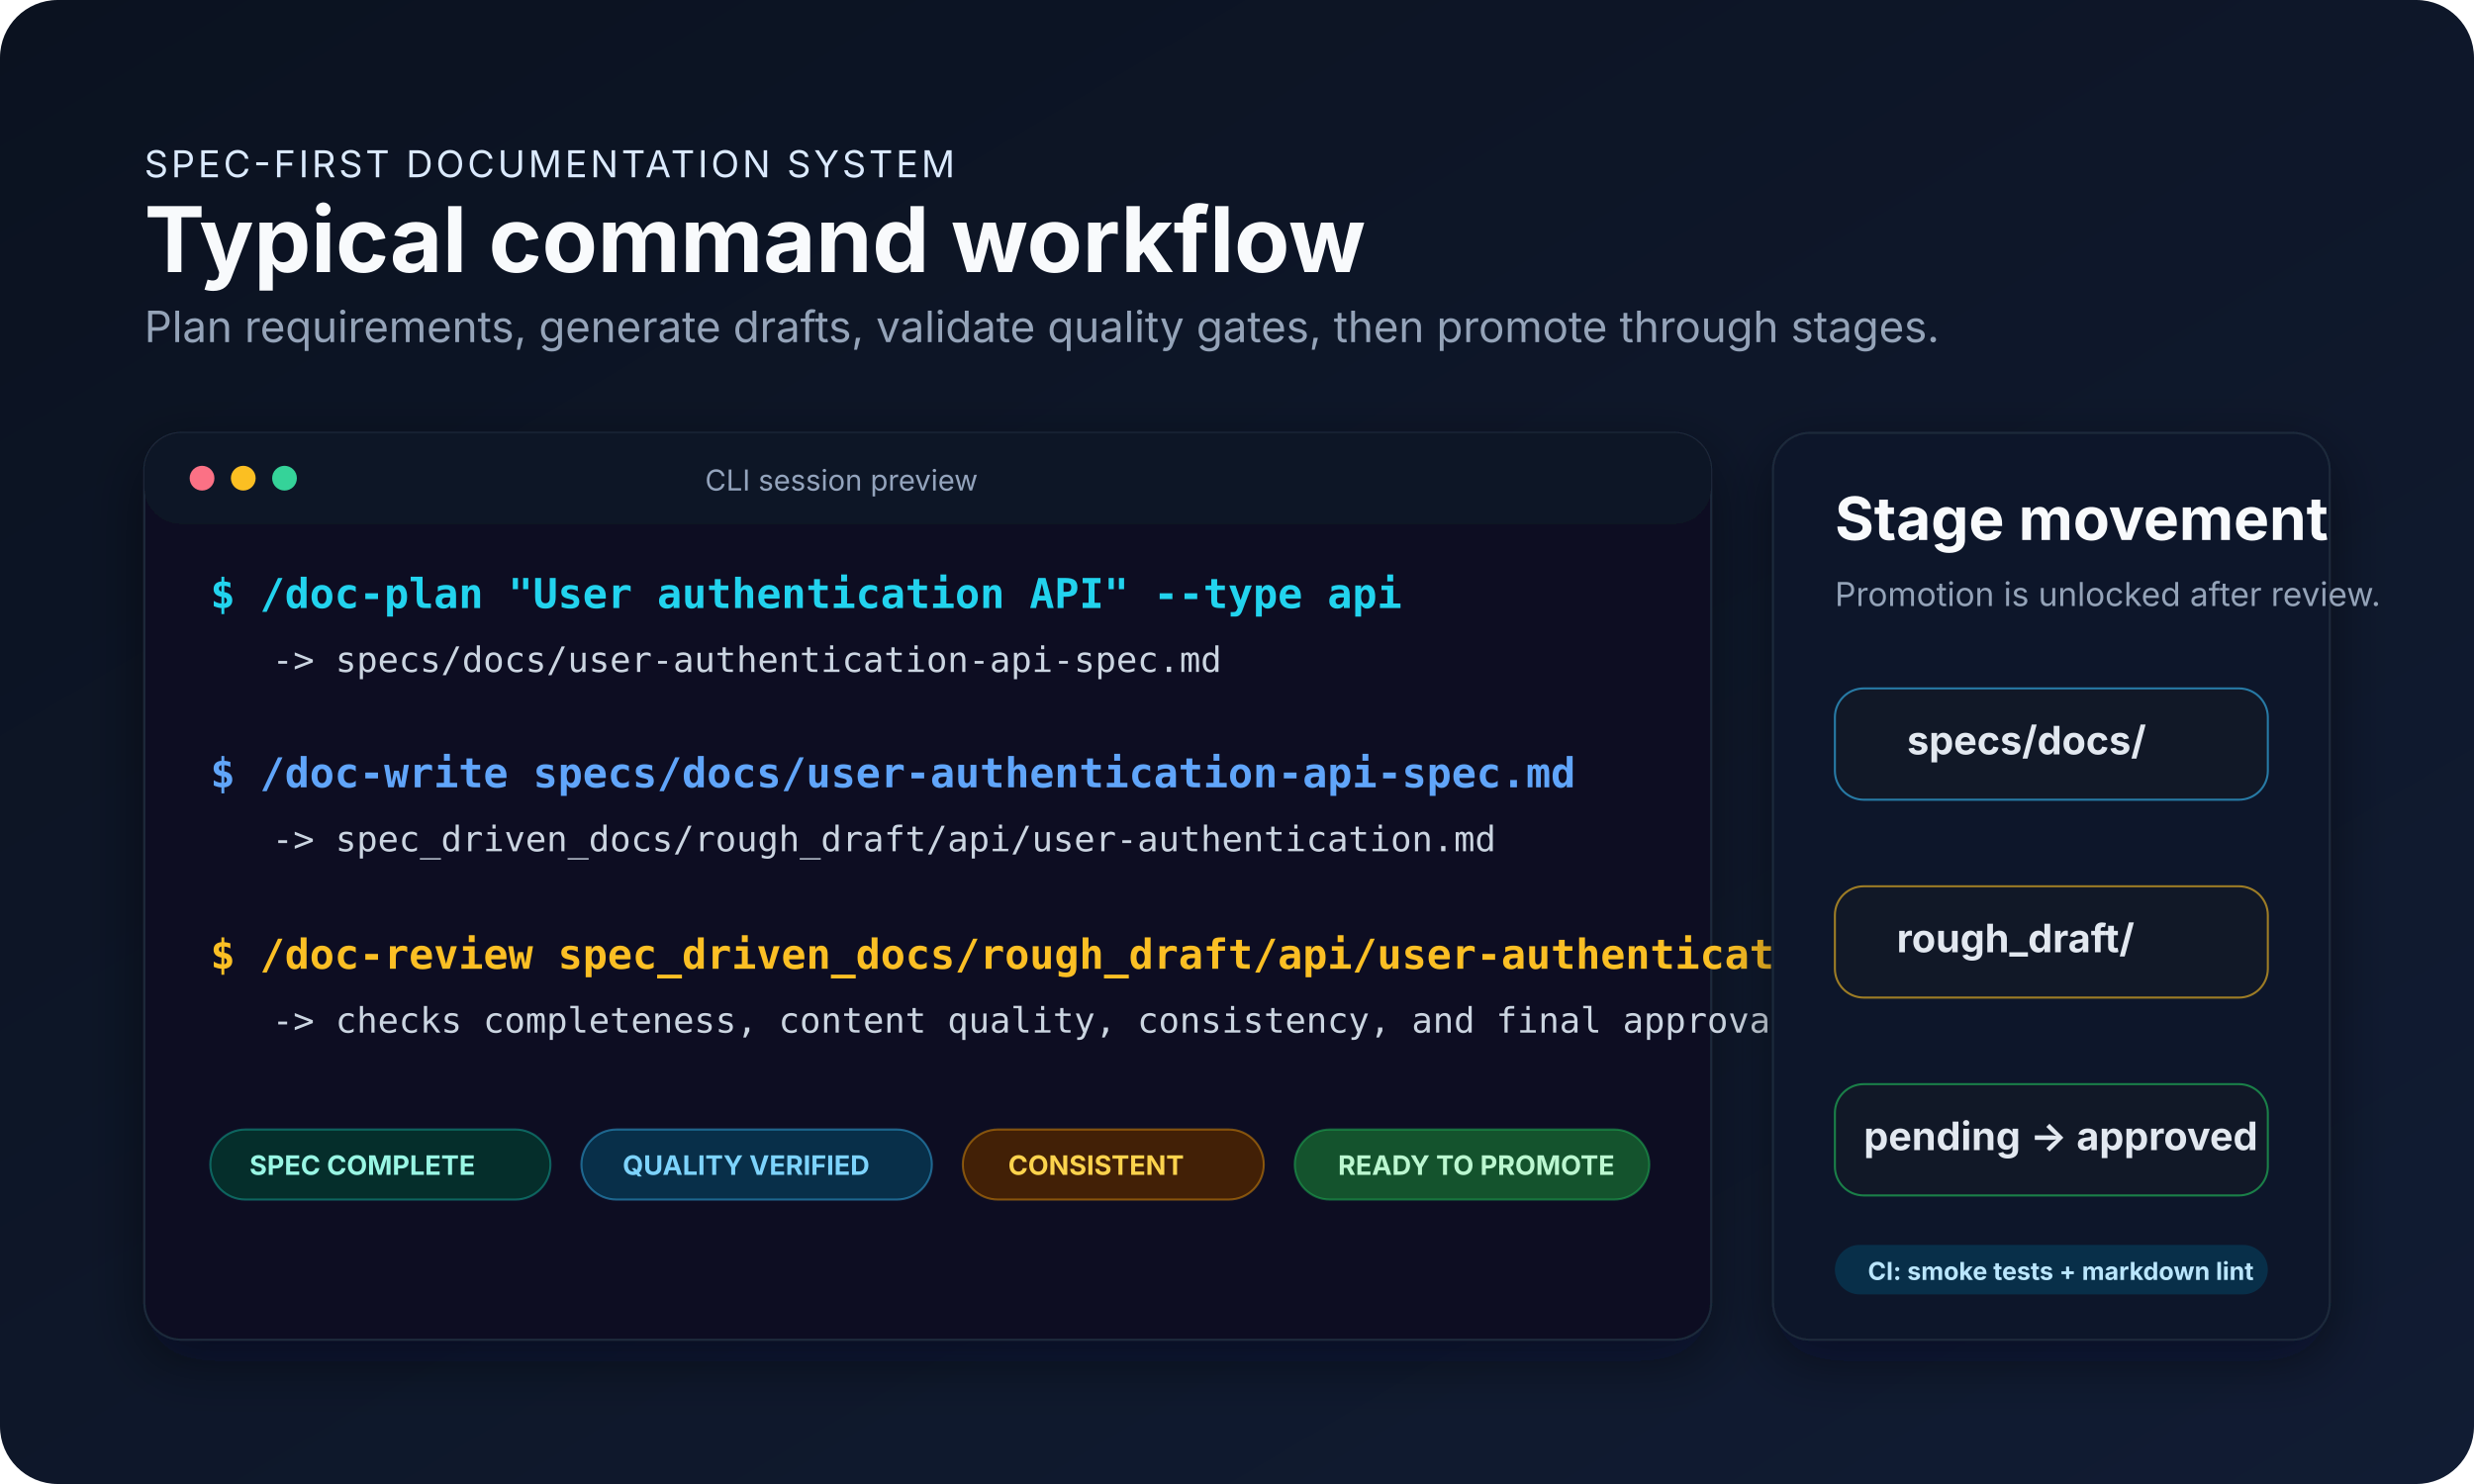
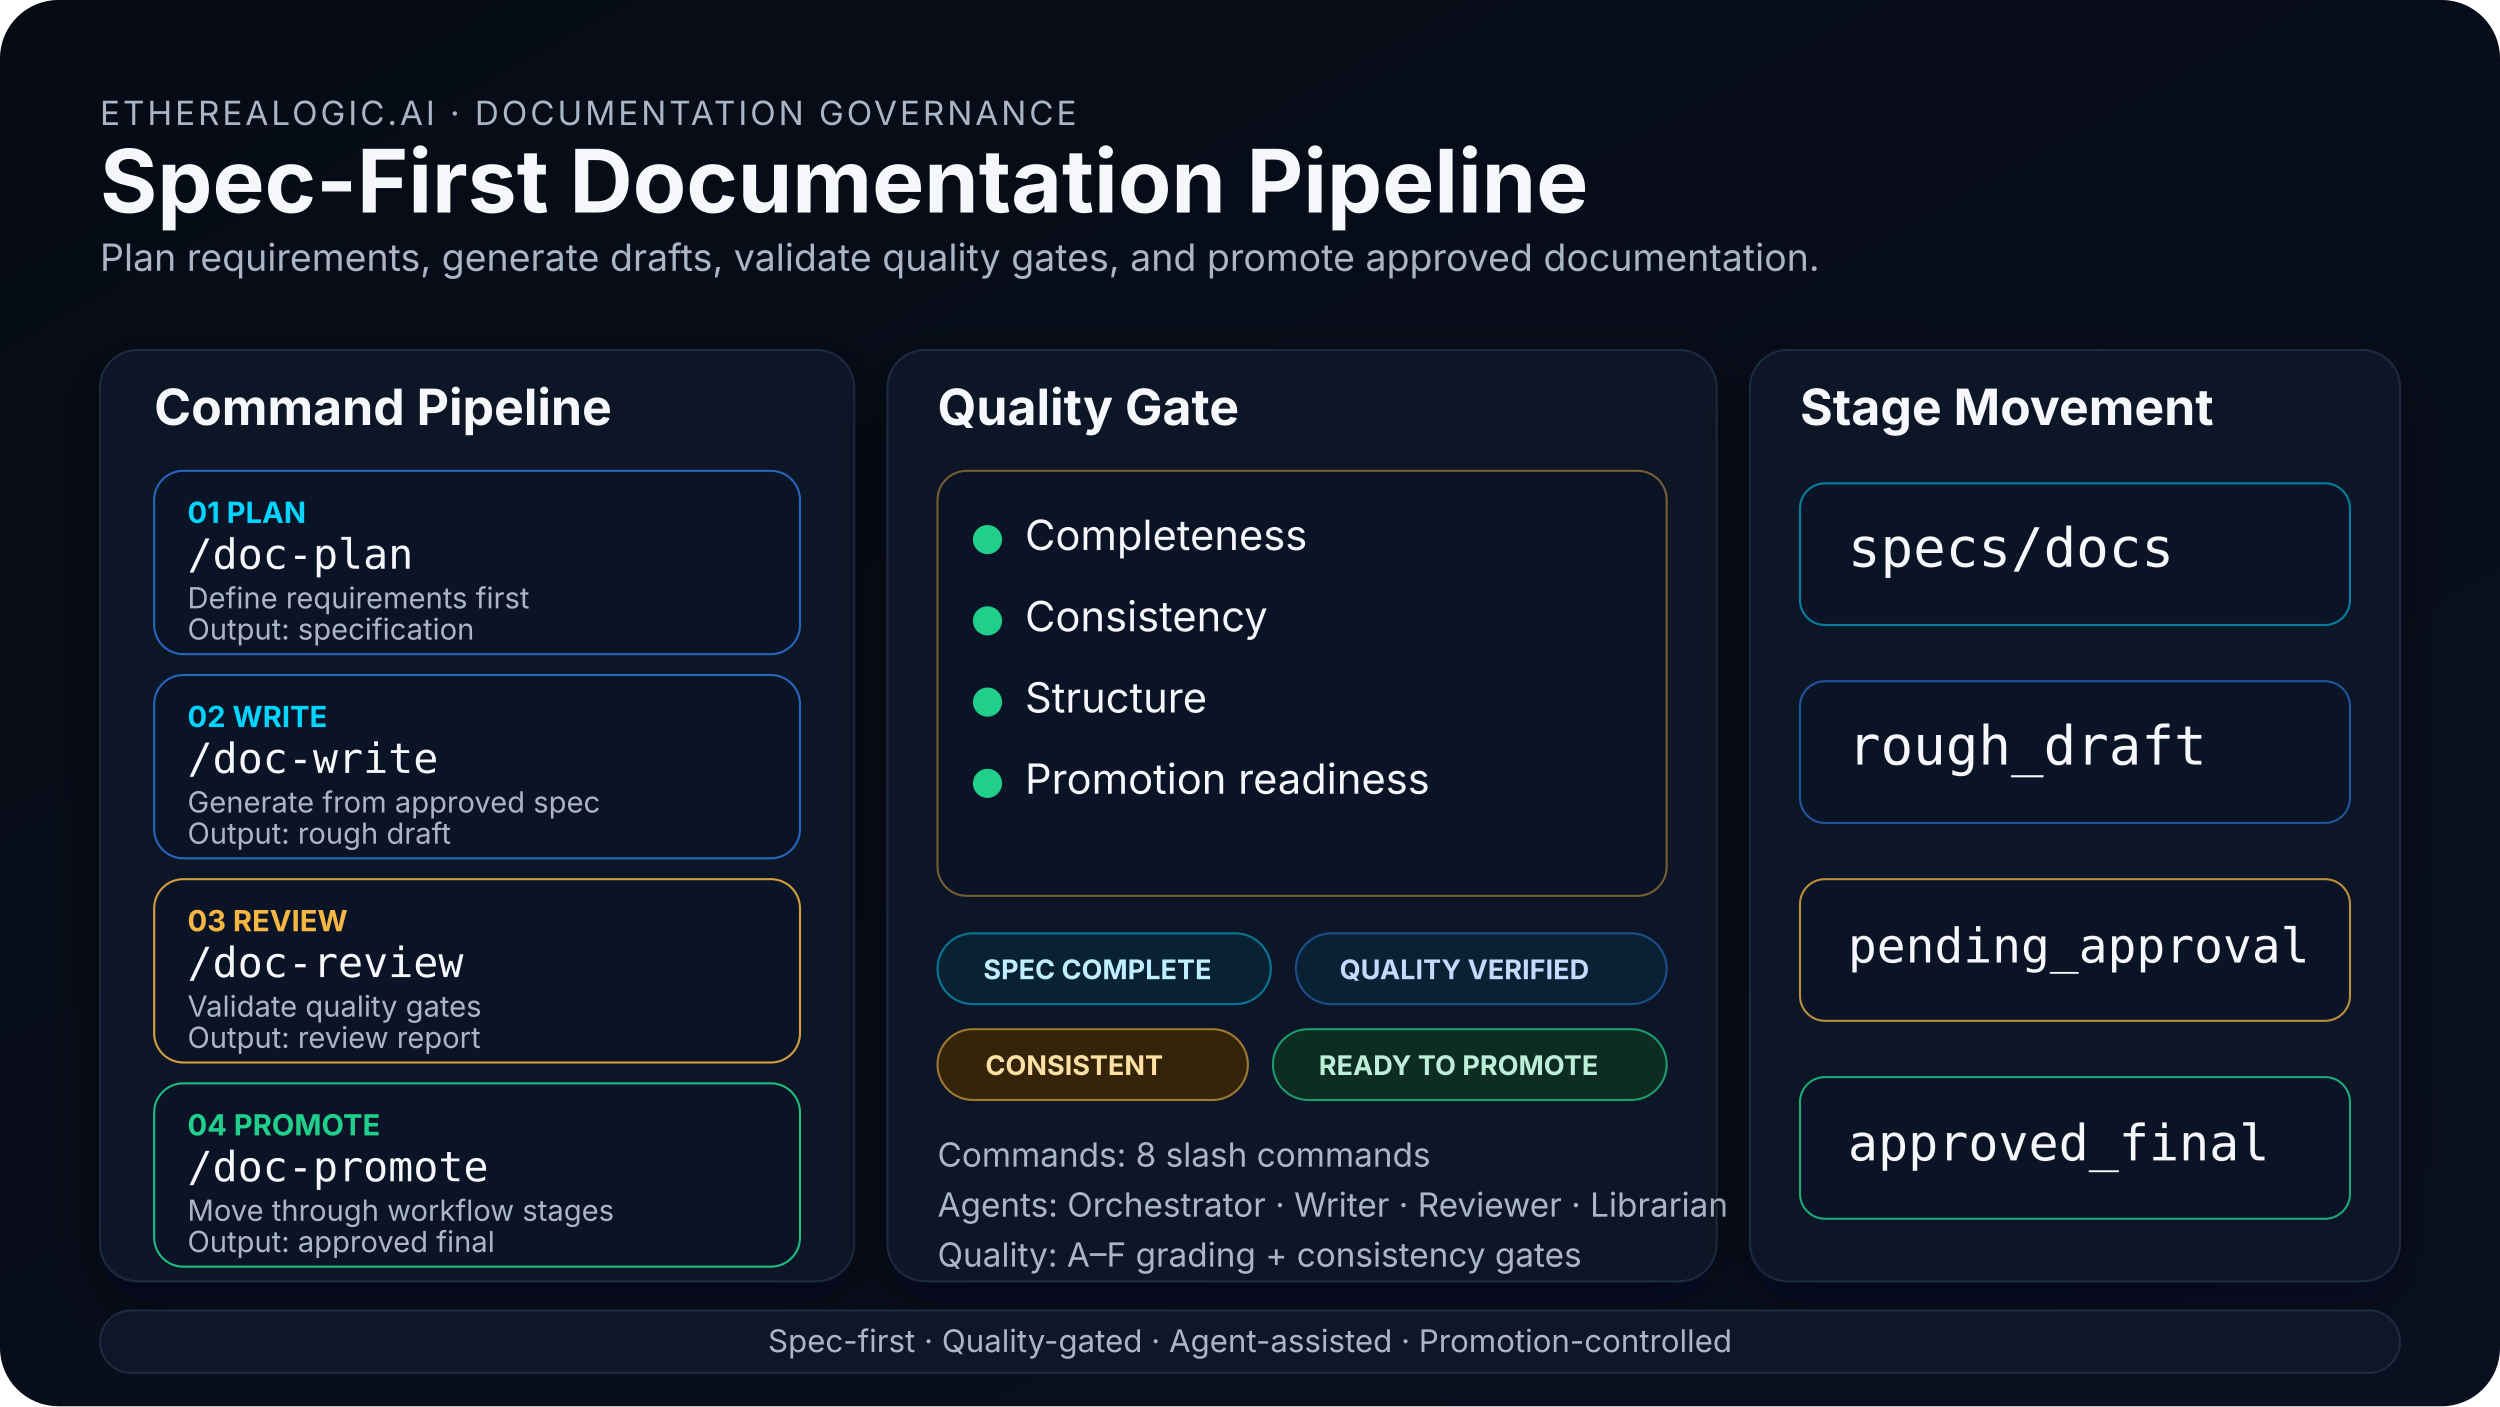
- <svg xmlns="http://www.w3.org/2000/svg" viewBox="0 0 1200 720" role="img" aria-labelledby="title desc">
+ <svg xmlns="http://www.w3.org/2000/svg" viewBox="0 0 1200 675" role="img" aria-labelledby="title desc">
  <defs>
    <linearGradient id="bg" x1="0" y1="0" x2="1" y2="1">
-       <stop offset="0%" stop-color="#0b1220" />
-       <stop offset="100%" stop-color="#111c33" />
+       <stop offset="0%" stop-color="#060B14" />
+       <stop offset="100%" stop-color="#0A1020" />
    </linearGradient>
-     <linearGradient id="accent" x1="0" y1="0" x2="1" y2="0">
-       <stop offset="0%" stop-color="#38bdf8" />
-       <stop offset="100%" stop-color="#34d399" />
+     <linearGradient id="lineBlue" x1="0" y1="0" x2="1" y2="1">
+       <stop offset="0%" stop-color="#00D4FF" />
+       <stop offset="100%" stop-color="#2F80ED" />
    </linearGradient>
    <filter id="shadow" x="-20%" y="-20%" width="140%" height="140%">
-       <feDropShadow dx="0" dy="10" stdDeviation="14" flood-color="#020617" flood-opacity="0.45" />
+       <feDropShadow dx="0" dy="10" stdDeviation="12" flood-color="#020611" flood-opacity="0.5" />
    </filter>
  </defs>
-   <rect width="1200" height="720" fill="url(#bg)" rx="28" />
-   <text x="70" y="86" fill="#dbeafe" font-size="18" font-family="Inter, Segoe UI, Arial, sans-serif" letter-spacing="1.5">
-     SPEC-FIRST DOCUMENTATION SYSTEM
-   </text>
-   <text x="70" y="132" fill="#f8fafc" font-size="44" font-weight="700" font-family="Inter, Segoe UI, Arial, sans-serif">
-     Typical command workflow
-   </text>
-   <text x="70" y="166" fill="#94a3b8" font-size="21" font-family="Inter, Segoe UI, Arial, sans-serif">
-     Plan requirements, generate drafts, validate quality gates, then promote through stages.
-   </text>
+   <rect width="1200" height="675" rx="28" fill="url(#bg)" />
+   <text x="48" y="60" fill="#AAB6C5" font-size="16" letter-spacing="1.4" font-family="Inter, Segoe UI, Arial, sans-serif">ETHEREALOGIC.AI · DOCUMENTATION GOVERNANCE</text>
+   <text x="48" y="102" fill="#F5F7FA" font-size="42" font-weight="700" font-family="Inter, Segoe UI, Arial, sans-serif">Spec-First Documentation Pipeline</text>
+   <text x="48" y="130" fill="#AAB6C5" font-size="18" font-family="Inter, Segoe UI, Arial, sans-serif">Plan requirements, generate drafts, validate quality gates, and promote approved documentation.</text>
  <g filter="url(#shadow)">
-     <rect x="70" y="210" width="760" height="440" rx="18" fill="#0a1120" stroke="#1e293b" />
-     <rect x="70" y="210" width="760" height="44" rx="18" fill="#111827" />
-     <circle cx="98" cy="232" r="6" fill="#fb7185" />
-     <circle cx="118" cy="232" r="6" fill="#fbbf24" />
-     <circle cx="138" cy="232" r="6" fill="#34d399" />
-     <text x="342" y="238" fill="#93a4bd" font-size="14" font-family="Inter, Segoe UI, Arial, sans-serif">
-       CLI session preview
-     </text>
+     <rect x="48" y="168" width="362" height="447" rx="18" fill="#101827" stroke="#1E2A3E" />
  </g>
-   <text x="102" y="295" fill="#22d3ee" font-size="20" font-weight="700" font-family="JetBrains Mono, SFMono-Regular, Consolas, monospace">
-     $ /doc-plan "User authentication API" --type api
-   </text>
-   <text x="132" y="326" fill="#cbd5e1" font-size="17" font-family="JetBrains Mono, SFMono-Regular, Consolas, monospace">
-     -&gt; specs/docs/user-authentication-api-spec.md
-   </text>
-   <text x="102" y="382" fill="#60a5fa" font-size="20" font-weight="700" font-family="JetBrains Mono, SFMono-Regular, Consolas, monospace">
-     $ /doc-write specs/docs/user-authentication-api-spec.md
-   </text>
-   <text x="132" y="413" fill="#cbd5e1" font-size="17" font-family="JetBrains Mono, SFMono-Regular, Consolas, monospace">
-     -&gt; spec_driven_docs/rough_draft/api/user-authentication.md
-   </text>
-   <text x="102" y="470" fill="#fbbf24" font-size="20" font-weight="700" font-family="JetBrains Mono, SFMono-Regular, Consolas, monospace">
-     $ /doc-review spec_driven_docs/rough_draft/api/user-authentication.md --fix
-   </text>
-   <text x="132" y="501" fill="#cbd5e1" font-size="17" font-family="JetBrains Mono, SFMono-Regular, Consolas, monospace">
-     -&gt; checks completeness, content quality, consistency, and final approval
-   </text>
-   <rect x="102" y="548" width="165" height="34" rx="17" fill="#052e2b" stroke="#14b8a6" stroke-opacity="0.45" />
-   <rect x="282" y="548" width="170" height="34" rx="17" fill="#082f49" stroke="#38bdf8" stroke-opacity="0.45" />
-   <rect x="467" y="548" width="146" height="34" rx="17" fill="#422006" stroke="#f59e0b" stroke-opacity="0.45" />
-   <rect x="628" y="548" width="172" height="34" rx="17" fill="#14532d" stroke="#22c55e" stroke-opacity="0.45" />
-   <text x="121" y="570" fill="#99f6e4" font-size="13" font-weight="700" font-family="Inter, Segoe UI, Arial, sans-serif">SPEC COMPLETE</text>
-   <text x="302" y="570" fill="#7dd3fc" font-size="13" font-weight="700" font-family="Inter, Segoe UI, Arial, sans-serif">QUALITY VERIFIED</text>
-   <text x="489" y="570" fill="#fcd34d" font-size="13" font-weight="700" font-family="Inter, Segoe UI, Arial, sans-serif">CONSISTENT</text>
-   <text x="649" y="570" fill="#bbf7d0" font-size="13" font-weight="700" font-family="Inter, Segoe UI, Arial, sans-serif">READY TO PROMOTE</text>
+   <text x="74" y="204" fill="#F5F7FA" font-size="24" font-weight="700" font-family="Inter, Segoe UI, Arial, sans-serif">Command Pipeline</text>
+   <g>
+     <rect x="74" y="226" width="310" height="88" rx="14" fill="#0B1426" stroke="#2F80ED" stroke-opacity="0.75" />
+     <text x="90" y="251" fill="#00D4FF" font-size="14" font-weight="700" font-family="Inter, Segoe UI, Arial, sans-serif">01 PLAN</text>
+     <text x="90" y="273" fill="#F5F7FA" font-size="20" font-family="JetBrains Mono, SFMono-Regular, Consolas, monospace">/doc-plan</text>
+     <text x="90" y="292" fill="#AAB6C5" font-size="14" font-family="Inter, Segoe UI, Arial, sans-serif">Define requirements first</text>
+     <text x="90" y="307" fill="#AAB6C5" font-size="14" font-family="Inter, Segoe UI, Arial, sans-serif">Output: specification</text>
+   </g>
+   <g>
+     <rect x="74" y="324" width="310" height="88" rx="14" fill="#0B1426" stroke="#2F80ED" stroke-opacity="0.75" />
+     <text x="90" y="349" fill="#00D4FF" font-size="14" font-weight="700" font-family="Inter, Segoe UI, Arial, sans-serif">02 WRITE</text>
+     <text x="90" y="371" fill="#F5F7FA" font-size="20" font-family="JetBrains Mono, SFMono-Regular, Consolas, monospace">/doc-write</text>
+     <text x="90" y="390" fill="#AAB6C5" font-size="14" font-family="Inter, Segoe UI, Arial, sans-serif">Generate from approved spec</text>
+     <text x="90" y="405" fill="#AAB6C5" font-size="14" font-family="Inter, Segoe UI, Arial, sans-serif">Output: rough draft</text>
+   </g>
+   <g>
+     <rect x="74" y="422" width="310" height="88" rx="14" fill="#0B1426" stroke="#F5B642" stroke-opacity="0.85" />
+     <text x="90" y="447" fill="#F5B642" font-size="14" font-weight="700" font-family="Inter, Segoe UI, Arial, sans-serif">03 REVIEW</text>
+     <text x="90" y="469" fill="#F5F7FA" font-size="20" font-family="JetBrains Mono, SFMono-Regular, Consolas, monospace">/doc-review</text>
+     <text x="90" y="488" fill="#AAB6C5" font-size="14" font-family="Inter, Segoe UI, Arial, sans-serif">Validate quality gates</text>
+     <text x="90" y="503" fill="#AAB6C5" font-size="14" font-family="Inter, Segoe UI, Arial, sans-serif">Output: review report</text>
+   </g>
+   <g>
+     <rect x="74" y="520" width="310" height="88" rx="14" fill="#0B1426" stroke="#20D08A" stroke-opacity="0.9" />
+     <text x="90" y="545" fill="#20D08A" font-size="14" font-weight="700" font-family="Inter, Segoe UI, Arial, sans-serif">04 PROMOTE</text>
+     <text x="90" y="567" fill="#F5F7FA" font-size="20" font-family="JetBrains Mono, SFMono-Regular, Consolas, monospace">/doc-promote</text>
+     <text x="90" y="586" fill="#AAB6C5" font-size="14" font-family="Inter, Segoe UI, Arial, sans-serif">Move through workflow stages</text>
+     <text x="90" y="601" fill="#AAB6C5" font-size="14" font-family="Inter, Segoe UI, Arial, sans-serif">Output: approved final</text>
+   </g>
  <g filter="url(#shadow)">
-     <rect x="860" y="210" width="270" height="440" rx="18" fill="#0f172a" stroke="#1e293b" />
+     <rect x="426" y="168" width="398" height="447" rx="18" fill="#101827" stroke="#1E2A3E" />
  </g>
-   <text x="890" y="262" fill="#f8fafc" font-size="29" font-weight="700" font-family="Inter, Segoe UI, Arial, sans-serif">Stage movement</text>
-   <text x="890" y="294" fill="#94a3b8" font-size="16" font-family="Inter, Segoe UI, Arial, sans-serif">Promotion is unlocked after review.</text>
-   <rect x="890" y="334" width="210" height="54" rx="14" fill="#111827" stroke="#38bdf8" stroke-opacity="0.6" />
-   <rect x="890" y="430" width="210" height="54" rx="14" fill="#111827" stroke="#fbbf24" stroke-opacity="0.6" />
-   <rect x="890" y="526" width="210" height="54" rx="14" fill="#111827" stroke="#22c55e" stroke-opacity="0.6" />
-   <path d="M995 388v42" stroke="url(#accent)" stroke-width="5" stroke-linecap="round" />
-   <path d="M995 484v42" stroke="url(#accent)" stroke-width="5" stroke-linecap="round" />
-   <text x="925" y="366" fill="#e2e8f0" font-size="19" font-weight="700" font-family="Inter, Segoe UI, Arial, sans-serif">specs/docs/</text>
-   <text x="920" y="462" fill="#e2e8f0" font-size="19" font-weight="700" font-family="Inter, Segoe UI, Arial, sans-serif">rough_draft/</text>
-   <text x="904" y="558" fill="#e2e8f0" font-size="19" font-weight="700" font-family="Inter, Segoe UI, Arial, sans-serif">pending -&gt; approved</text>
-   <rect x="890" y="604" width="210" height="24" rx="12" fill="#082f49" />
-   <text x="906" y="621" fill="#bae6fd" font-size="12" font-weight="700" font-family="Inter, Segoe UI, Arial, sans-serif">CI: smoke tests + markdown lint</text>
+   <text x="450" y="204" fill="#F5F7FA" font-size="24" font-weight="700" font-family="Inter, Segoe UI, Arial, sans-serif">Quality Gate</text>
+   <rect x="450" y="226" width="350" height="204" rx="14" fill="#0B1426" stroke="#F5B642" stroke-opacity="0.45" />
+   <circle cx="474" cy="259" r="7" fill="#20D08A" />
+   <circle cx="474" cy="298" r="7" fill="#20D08A" />
+   <circle cx="474" cy="337" r="7" fill="#20D08A" />
+   <circle cx="474" cy="376" r="7" fill="#20D08A" />
+   <text x="492" y="264" fill="#F5F7FA" font-size="20" font-family="Inter, Segoe UI, Arial, sans-serif">Completeness</text>
+   <text x="492" y="303" fill="#F5F7FA" font-size="20" font-family="Inter, Segoe UI, Arial, sans-serif">Consistency</text>
+   <text x="492" y="342" fill="#F5F7FA" font-size="20" font-family="Inter, Segoe UI, Arial, sans-serif">Structure</text>
+   <text x="492" y="381" fill="#F5F7FA" font-size="20" font-family="Inter, Segoe UI, Arial, sans-serif">Promotion readiness</text>
+   <rect x="450" y="448" width="160" height="34" rx="17" fill="#082133" stroke="#00D4FF" stroke-opacity="0.5" />
+   <rect x="622" y="448" width="178" height="34" rx="17" fill="#082133" stroke="#2F80ED" stroke-opacity="0.5" />
+   <rect x="450" y="494" width="149" height="34" rx="17" fill="#33240A" stroke="#F5B642" stroke-opacity="0.6" />
+   <rect x="611" y="494" width="189" height="34" rx="17" fill="#0E2D22" stroke="#20D08A" stroke-opacity="0.7" />
+   <text x="472" y="470" fill="#BFEFFF" font-size="13" font-weight="700" font-family="Inter, Segoe UI, Arial, sans-serif">SPEC COMPLETE</text>
+   <text x="643" y="470" fill="#C7D9FF" font-size="13" font-weight="700" font-family="Inter, Segoe UI, Arial, sans-serif">QUALITY VERIFIED</text>
+   <text x="473" y="516" fill="#FFE0A4" font-size="13" font-weight="700" font-family="Inter, Segoe UI, Arial, sans-serif">CONSISTENT</text>
+   <text x="633" y="516" fill="#BDEED9" font-size="13" font-weight="700" font-family="Inter, Segoe UI, Arial, sans-serif">READY TO PROMOTE</text>
+   <text x="450" y="560" fill="#AAB6C5" font-size="16" font-family="Inter, Segoe UI, Arial, sans-serif">Commands: 8 slash commands</text>
+   <text x="450" y="584" fill="#AAB6C5" font-size="16" font-family="Inter, Segoe UI, Arial, sans-serif">Agents: Orchestrator · Writer · Reviewer · Librarian</text>
+   <text x="450" y="608" fill="#AAB6C5" font-size="16" font-family="Inter, Segoe UI, Arial, sans-serif">Quality: A–F grading + consistency gates</text>
+   <g filter="url(#shadow)">
+     <rect x="840" y="168" width="312" height="447" rx="18" fill="#101827" stroke="#1E2A3E" />
+   </g>
+   <text x="864" y="204" fill="#F5F7FA" font-size="24" font-weight="700" font-family="Inter, Segoe UI, Arial, sans-serif">Stage Movement</text>
+   <rect x="864" y="232" width="264" height="68" rx="12" fill="#0B1426" stroke="#00D4FF" stroke-opacity="0.55" />
+   <rect x="864" y="327" width="264" height="68" rx="12" fill="#0B1426" stroke="#2F80ED" stroke-opacity="0.6" />
+   <rect x="864" y="422" width="264" height="68" rx="12" fill="#0B1426" stroke="#F5B642" stroke-opacity="0.75" />
+   <rect x="864" y="517" width="264" height="68" rx="12" fill="#0B1426" stroke="#20D08A" stroke-opacity="0.8" />
+   <path d="M996 300v25" stroke="url(#lineBlue)" stroke-width="4" stroke-linecap="round" />
+   <path d="M996 395v25" stroke="url(#lineBlue)" stroke-width="4" stroke-linecap="round" />
+   <path d="M996 490v25" stroke="url(#lineBlue)" stroke-width="4" stroke-linecap="round" />
+   <text x="887" y="272" fill="#F5F7FA" font-size="26" font-family="JetBrains Mono, SFMono-Regular, Consolas, monospace">specs/docs</text>
+   <text x="887" y="367" fill="#F5F7FA" font-size="26" font-family="JetBrains Mono, SFMono-Regular, Consolas, monospace">rough_draft</text>
+   <text x="887" y="462" fill="#F5F7FA" font-size="23" font-family="JetBrains Mono, SFMono-Regular, Consolas, monospace">pending_approval</text>
+   <text x="887" y="557" fill="#F5F7FA" font-size="24" font-family="JetBrains Mono, SFMono-Regular, Consolas, monospace">approved_final</text>
+   <rect x="48" y="629" width="1104" height="30" rx="15" fill="#0E1628" stroke="#1E2A3E" />
+   <text x="600" y="649" text-anchor="middle" fill="#AAB6C5" font-size="15" font-family="Inter, Segoe UI, Arial, sans-serif">Spec-first · Quality-gated · Agent-assisted · Promotion-controlled</text>
</svg>
